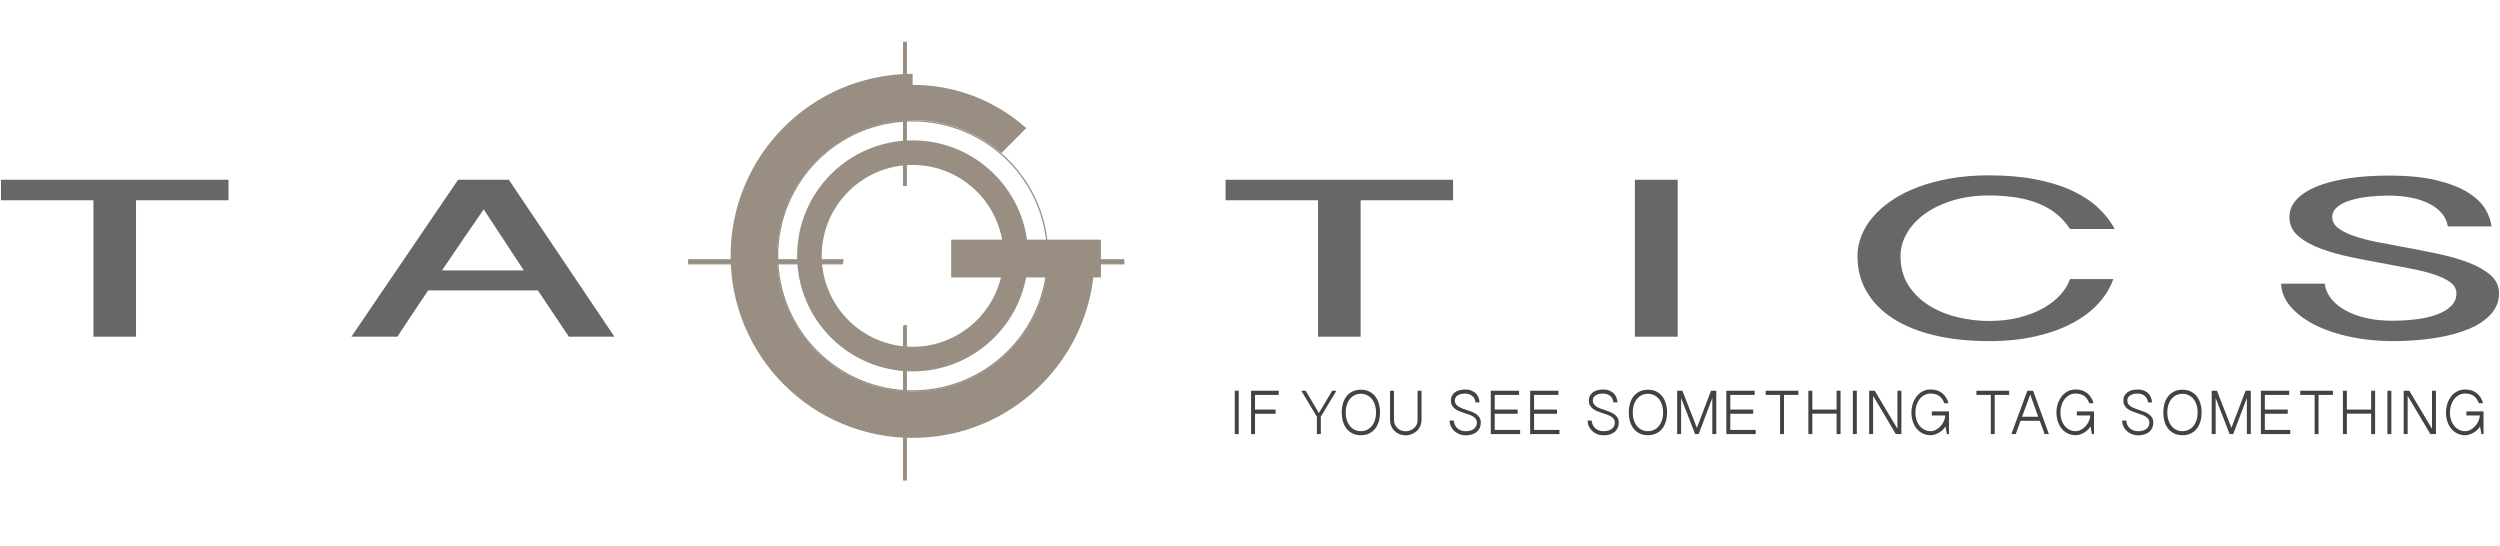
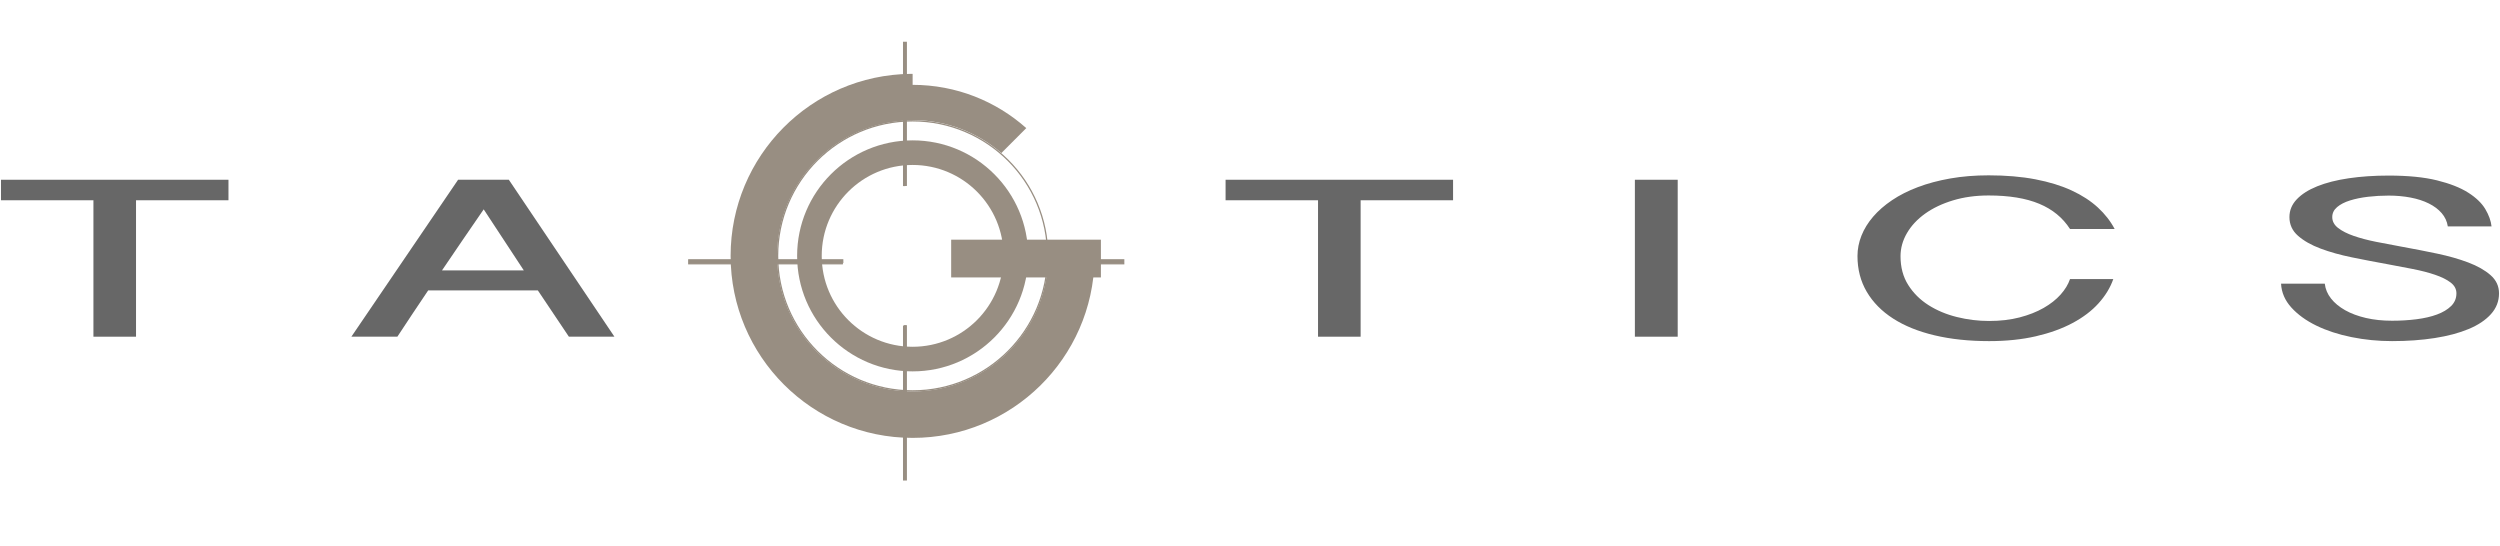
<svg xmlns="http://www.w3.org/2000/svg" version="1.1" id="Capa_1" x="0px" y="0px" width="1920px" height="419.141px" viewBox="0 0 1920 419.141" enable-background="new 0 0 1920 419.141" xml:space="preserve">
-   <g>
-     <g>
-       <path fill="#676767" d="M175.464,138.05v15.751h-70.997v104.78H71.754v-104.78H0.756V138.05H175.464z" />
-       <path fill="#676767" d="M390.792,138.05l81.089,120.531h-34.976l-23.839-35.557h-84.222c-3.829,5.722-7.805,11.647-11.921,17.778    c-4.118,6.129-8.034,12.059-11.746,17.778h-35.323l81.959-120.531H390.792z M371.477,160.78    c-5.454,7.921-10.762,15.655-15.922,23.199c-5.163,7.545-10.527,15.436-16.096,23.672h62.818L371.477,160.78z" />
-       <path fill="#676767" d="M1115.955,138.05v15.751h-70.997v104.78h-32.713v-104.78h-70.998V138.05H1115.955z" />
-       <path fill="#676767" d="M1288.476,138.05v120.531h-32.886V138.05H1288.476z" />
-       <path fill="#676767" d="M1459.604,196.807c0,8.487,1.976,15.843,5.917,22.068c3.943,6.226,9.138,11.381,15.576,15.468    c6.437,4.089,13.717,7.137,21.839,9.147c8.119,2.014,16.354,3.018,24.708,3.018c8.584,0,16.385-0.91,23.404-2.733    c7.02-1.825,13.168-4.244,18.448-7.264c5.274-3.017,9.627-6.443,13.05-10.278c3.422-3.836,5.828-7.796,7.221-11.885h33.237    c-2.323,6.602-6.093,12.795-11.313,18.58c-5.217,5.784-11.859,10.829-19.924,15.136s-17.461,7.704-28.188,10.187    c-10.731,2.482-22.708,3.724-35.935,3.724c-15.429,0-29.38-1.477-41.852-4.433c-12.472-2.952-23.084-7.242-31.841-12.872    c-8.76-5.625-15.517-12.48-20.271-20.559c-4.76-8.081-7.138-17.244-7.138-27.493c0-5.281,1.015-10.483,3.045-15.607    c2.029-5.125,5.02-9.981,8.962-14.572c3.945-4.588,8.79-8.817,14.53-12.684c5.745-3.868,12.358-7.215,19.839-10.045    c7.482-2.83,15.776-5.045,24.886-6.648c9.103-1.604,18.937-2.405,29.493-2.405c13.338,0,25.319,1.022,35.933,3.065    c10.614,2.043,19.895,4.904,27.841,8.582c7.946,3.677,14.646,8.033,20.101,13.062c5.451,5.031,9.746,10.532,12.878,16.504h-34.282    c-5.569-8.676-13.457-15.136-23.664-19.381c-10.211-4.244-23.145-6.366-38.806-6.366c-9.978,0-19.115,1.259-27.406,3.773    c-8.299,2.515-15.432,5.91-21.404,10.185c-5.975,4.276-10.617,9.243-13.922,14.902    C1461.262,184.64,1459.604,190.582,1459.604,196.807z" />
-       <path fill="#676767" d="M1785.429,217.837c0.466,4.151,2.06,7.955,4.789,11.413c2.722,3.457,6.35,6.459,10.874,9.006    c4.525,2.547,9.834,4.528,15.924,5.941c6.088,1.415,12.789,2.122,20.099,2.122c6.496,0,12.727-0.378,18.703-1.132    c5.976-0.756,11.227-1.963,15.751-3.632c4.525-1.665,8.147-3.833,10.873-6.506c2.727-2.672,4.09-5.927,4.09-9.761    c0-3.27-1.478-6.037-4.438-8.3c-2.957-2.265-6.932-4.243-11.918-5.941c-4.99-1.698-10.677-3.175-17.056-4.433    c-6.382-1.258-12.991-2.514-19.835-3.773c-9.049-1.634-18.041-3.362-26.972-5.186c-8.938-1.822-16.969-4.071-24.102-6.744    c-7.136-2.671-12.906-5.941-17.314-9.808c-4.411-3.868-6.613-8.661-6.613-14.383c0-5.155,1.882-9.715,5.657-13.675    c3.766-3.961,9.016-7.292,15.746-9.997c6.727-2.703,14.762-4.746,24.101-6.13c9.339-1.383,19.575-2.075,30.714-2.075    c14.85,0,27.231,1.226,37.149,3.678c9.923,2.452,17.895,5.597,23.93,9.431c6.03,3.836,10.412,8.049,13.138,12.638    c2.726,4.59,4.318,9.023,4.785,13.298h-33.586c-0.579-3.835-2.148-7.23-4.697-10.186c-2.554-2.955-5.858-5.437-9.918-7.45    c-4.063-2.012-8.73-3.521-14.01-4.528c-5.28-1.004-10.874-1.509-16.791-1.509c-5.339,0-10.59,0.299-15.747,0.896    c-5.161,0.598-9.806,1.541-13.923,2.83c-4.119,1.289-7.426,2.987-9.917,5.092c-2.495,2.107-3.741,4.669-3.741,7.687    c0,3.27,1.506,6.068,4.525,8.394c3.015,2.327,7.016,4.355,12.006,6.083c4.985,1.729,10.701,3.239,17.138,4.526    c6.438,1.29,13.14,2.562,20.101,3.82c9.05,1.635,17.982,3.381,26.796,5.234c8.815,1.855,16.762,4.118,23.842,6.792    c7.073,2.671,12.789,5.909,17.138,9.712c4.354,3.806,6.525,8.476,6.525,14.007c0,6.034-2.059,11.348-6.177,15.939    c-4.118,4.588-9.829,8.408-17.14,11.456c-7.31,3.054-15.98,5.364-26.016,6.933c-10.035,1.572-20.968,2.356-32.798,2.356    c-10.677,0-21.057-1.019-31.149-3.065c-10.094-2.042-19.084-4.982-26.973-8.814c-7.889-3.838-14.301-8.474-19.229-13.912    c-4.931-5.438-7.569-11.554-7.916-18.345H1785.429z" />
+   <defs id="defs3311" />
+   <g id="g3207">
+     <g id="g3209">
+       <path fill="#676767" d="M175.464,138.05v15.751h-70.997v104.78H71.754v-104.78H0.756V138.05H175.464z" id="path3211" />
+       <path fill="#676767" d="M390.792,138.05l81.089,120.531h-34.976l-23.839-35.557h-84.222c-3.829,5.722-7.805,11.647-11.921,17.778    c-4.118,6.129-8.034,12.059-11.746,17.778h-35.323l81.959-120.531H390.792z M371.477,160.78    c-5.454,7.921-10.762,15.655-15.922,23.199c-5.163,7.545-10.527,15.436-16.096,23.672h62.818L371.477,160.78z" id="path3213" />
+       <path fill="#676767" d="M1115.955,138.05v15.751h-70.997v104.78h-32.713v-104.78h-70.998V138.05H1115.955z" id="path3215" />
+       <path fill="#676767" d="M1288.476,138.05v120.531h-32.886V138.05H1288.476z" id="path3217" />
+       <path fill="#676767" d="M1459.604,196.807c0,8.487,1.976,15.843,5.917,22.068c3.943,6.226,9.138,11.381,15.576,15.468    c6.437,4.089,13.717,7.137,21.839,9.147c8.119,2.014,16.354,3.018,24.708,3.018c8.584,0,16.385-0.91,23.404-2.733    c7.02-1.825,13.168-4.244,18.448-7.264c5.274-3.017,9.627-6.443,13.05-10.278c3.422-3.836,5.828-7.796,7.221-11.885h33.237    c-2.323,6.602-6.093,12.795-11.313,18.58c-5.217,5.784-11.859,10.829-19.924,15.136s-17.461,7.704-28.188,10.187    c-10.731,2.482-22.708,3.724-35.935,3.724c-15.429,0-29.38-1.477-41.852-4.433c-12.472-2.952-23.084-7.242-31.841-12.872    c-8.76-5.625-15.517-12.48-20.271-20.559c-4.76-8.081-7.138-17.244-7.138-27.493c0-5.281,1.015-10.483,3.045-15.607    c2.029-5.125,5.02-9.981,8.962-14.572c3.945-4.588,8.79-8.817,14.53-12.684c5.745-3.868,12.358-7.215,19.839-10.045    c7.482-2.83,15.776-5.045,24.886-6.648c9.103-1.604,18.937-2.405,29.493-2.405c13.338,0,25.319,1.022,35.933,3.065    c10.614,2.043,19.895,4.904,27.841,8.582c7.946,3.677,14.646,8.033,20.101,13.062c5.451,5.031,9.746,10.532,12.878,16.504h-34.282    c-5.569-8.676-13.457-15.136-23.664-19.381c-10.211-4.244-23.145-6.366-38.806-6.366c-9.978,0-19.115,1.259-27.406,3.773    c-8.299,2.515-15.432,5.91-21.404,10.185c-5.975,4.276-10.617,9.243-13.922,14.902    C1461.262,184.64,1459.604,190.582,1459.604,196.807z" id="path3219" />
+       <path fill="#676767" d="M1785.429,217.837c0.466,4.151,2.06,7.955,4.789,11.413c2.722,3.457,6.35,6.459,10.874,9.006    c4.525,2.547,9.834,4.528,15.924,5.941c6.088,1.415,12.789,2.122,20.099,2.122c6.496,0,12.727-0.378,18.703-1.132    c5.976-0.756,11.227-1.963,15.751-3.632c4.525-1.665,8.147-3.833,10.873-6.506c2.727-2.672,4.09-5.927,4.09-9.761    c0-3.27-1.478-6.037-4.438-8.3c-2.957-2.265-6.932-4.243-11.918-5.941c-4.99-1.698-10.677-3.175-17.056-4.433    c-6.382-1.258-12.991-2.514-19.835-3.773c-9.049-1.634-18.041-3.362-26.972-5.186c-8.938-1.822-16.969-4.071-24.102-6.744    c-7.136-2.671-12.906-5.941-17.314-9.808c-4.411-3.868-6.613-8.661-6.613-14.383c0-5.155,1.882-9.715,5.657-13.675    c3.766-3.961,9.016-7.292,15.746-9.997c6.727-2.703,14.762-4.746,24.101-6.13c9.339-1.383,19.575-2.075,30.714-2.075    c14.85,0,27.231,1.226,37.149,3.678c9.923,2.452,17.895,5.597,23.93,9.431c6.03,3.836,10.412,8.049,13.138,12.638    c2.726,4.59,4.318,9.023,4.785,13.298h-33.586c-0.579-3.835-2.148-7.23-4.697-10.186c-2.554-2.955-5.858-5.437-9.918-7.45    c-4.063-2.012-8.73-3.521-14.01-4.528c-5.28-1.004-10.874-1.509-16.791-1.509c-5.339,0-10.59,0.299-15.747,0.896    c-5.161,0.598-9.806,1.541-13.923,2.83c-4.119,1.289-7.426,2.987-9.917,5.092c-2.495,2.107-3.741,4.669-3.741,7.687    c0,3.27,1.506,6.068,4.525,8.394c3.015,2.327,7.016,4.355,12.006,6.083c4.985,1.729,10.701,3.239,17.138,4.526    c6.438,1.29,13.14,2.562,20.101,3.82c9.05,1.635,17.982,3.381,26.796,5.234c8.815,1.855,16.762,4.118,23.842,6.792    c7.073,2.671,12.789,5.909,17.138,9.712c4.354,3.806,6.525,8.476,6.525,14.007c0,6.034-2.059,11.348-6.177,15.939    c-4.118,4.588-9.829,8.408-17.14,11.456c-7.31,3.054-15.98,5.364-26.016,6.933c-10.035,1.572-20.968,2.356-32.798,2.356    c-10.677,0-21.057-1.019-31.149-3.065c-10.094-2.042-19.084-4.982-26.973-8.814c-7.889-3.838-14.301-8.474-19.229-13.912    c-4.931-5.438-7.569-11.554-7.916-18.345H1785.429z" id="path3221" />
    </g>
-     <path d="M197.407,199.037" />
-     <path fill="#988E82" d="M700.899,107.796c-48.996,0-88.709,39.717-88.709,88.71c0,48.994,39.713,88.712,88.709,88.712   c48.991,0,88.709-39.718,88.709-88.712C789.608,147.514,749.891,107.796,700.899,107.796z M700.899,266.322   c-38.559,0-69.817-31.257-69.817-69.815c0-38.562,31.259-69.82,69.817-69.82c38.56,0,69.82,31.258,69.82,69.82   C770.72,235.065,739.459,266.322,700.899,266.322z" />
-     <circle fill="none" stroke="#988E82" stroke-miterlimit="10" cx="700.899" cy="196.507" r="103.704" />
-     <g>
-       <g>
-         <path fill="#988E82" stroke="#988E82" stroke-miterlimit="10" d="M696,32.57h-2v110.35c0-0.04,2-0.128,2-0.128V32.57z" />
-         <path fill="#988E82" stroke="#988E82" stroke-miterlimit="10" d="M529,199.57v3h118.314c-0.04,0-0.129,0-0.129-3H529z" />
-         <path fill="#988E82" stroke="#988E82" stroke-miterlimit="10" d="M863,199.57H754.612c0,3-0.089,3-0.129,3H863V199.57z" />
-         <path fill="#988E82" stroke="#988E82" stroke-miterlimit="10" d="M694,368.57h2V250.224c0,0-2-0.093-2-0.13V368.57z" />
+     <path d="M197.407,199.037" id="path3223" />
+     <path fill="#988E82" d="M700.899,107.796c-48.996,0-88.709,39.717-88.709,88.71c0,48.994,39.713,88.712,88.709,88.712   c48.991,0,88.709-39.718,88.709-88.712C789.608,147.514,749.891,107.796,700.899,107.796z M700.899,266.322   c-38.559,0-69.817-31.257-69.817-69.815c0-38.562,31.259-69.82,69.817-69.82c38.56,0,69.82,31.258,69.82,69.82   C770.72,235.065,739.459,266.322,700.899,266.322z" id="path3225" />
+     <circle fill="none" stroke="#988E82" stroke-miterlimit="10" cx="700.899" cy="196.507" r="103.704" id="circle3227" />
+     <g id="g3229">
+       <g id="g3231">
+         <path fill="#988E82" stroke="#988E82" stroke-miterlimit="10" d="M696,32.57h-2v110.35c0-0.04,2-0.128,2-0.128V32.57z" id="path3233" />
+         <path fill="#988E82" stroke="#988E82" stroke-miterlimit="10" d="M529,199.57v3h118.314c-0.04,0-0.129,0-0.129-3H529z" id="path3235" />
+         <path fill="#988E82" stroke="#988E82" stroke-miterlimit="10" d="M863,199.57H754.612c0,3-0.089,3-0.129,3H863V199.57z" id="path3237" />
+         <path fill="#988E82" stroke="#988E82" stroke-miterlimit="10" d="M694,368.57h2V250.224c0,0-2-0.093-2-0.13V368.57z" id="path3239" />
      </g>
    </g>
-     <rect x="730.5" y="184.07" fill="#988E82" width="115" height="29" />
-     <g>
-       <path fill="#988E82" d="M805.22,199.07c-1.018,56-47.318,102.132-104.32,102.132c-57.639,0-104.365-46.895-104.365-104.535    c0-57.638,46.727-104.449,104.365-104.449c26.057,0,49.865,9.532,68.154,25.324l19.13-19.151    c-23.209-20.654-53.772-33.234-87.284-33.234c-72.546,0-131.353,58.802-131.353,131.351c0,72.543,58.807,131.364,131.353,131.364    c71.908,0,130.283-57.802,131.307-128.802C823.132,199.07,814.888,199.07,805.22,199.07z" />
+     <rect x="730.5" y="184.07" fill="#988E82" width="115" height="29" id="rect3241" />
+     <g id="g3243">
+       <path fill="#988E82" d="M805.22,199.07c-1.018,56-47.318,102.132-104.32,102.132c-57.639,0-104.365-46.895-104.365-104.535    c0-57.638,46.727-104.449,104.365-104.449c26.057,0,49.865,9.532,68.154,25.324l19.13-19.151    c-23.209-20.654-53.772-33.234-87.284-33.234c-72.546,0-131.353,58.802-131.353,131.351c0,72.543,58.807,131.364,131.353,131.364    c71.908,0,130.283-57.802,131.307-128.802C823.132,199.07,814.888,199.07,805.22,199.07z" id="path3245" />
    </g>
-     <path fill="#988E82" d="M804.948,199.037c-1.348,56.327-47.398,101.584-104.049,101.584c-57.5,0-104.113-46.615-104.113-104.114   c0-56.973,45.761-103.254,102.532-104.101c0.525-0.007,1.054-0.012,1.581-0.012c0-11.892,0-23.783,0-35.676   c-0.529,0-1.057,0.003-1.583,0.008c-76.473,0.849-138.206,63.107-138.206,139.781c0,77.204,62.586,139.789,139.789,139.789   c76.355,0,138.369-61.226,139.724-137.259C828.857,199.037,816.326,199.037,804.948,199.037z" />
-     <path d="M203.849,562.452" />
-     <g>
-       <path fill="#424242" d="M951.341,300.078v33.307h-3.029v-33.307H951.341z" />
-       <path fill="#424242" d="M982.032,300.078v3.214h-18.181v11.259h15.804v3.214h-15.804v15.62h-3.03v-33.307H982.032z" />
-       <path fill="#424242" d="M1012.88,317.242l10.266-17.164h3.214l-11.963,19.933v13.374h-3.03v-13.374l-11.991-19.933h3.396    L1012.88,317.242z" />
-       <path fill="#424242" d="M1059.846,316.77c0,2.562-0.327,4.914-0.981,7.055c-0.652,2.143-1.603,3.983-2.848,5.524    c-1.244,1.541-2.78,2.743-4.608,3.604c-1.83,0.863-3.919,1.294-6.272,1.294c-2.35,0-4.434-0.431-6.254-1.294    c-1.82-0.861-3.356-2.063-4.611-3.604c-1.253-1.541-2.203-3.382-2.847-5.524c-0.646-2.141-0.967-4.493-0.967-7.055    c0-2.558,0.32-4.909,0.967-7.051c0.644-2.143,1.594-3.983,2.847-5.524c1.255-1.541,2.791-2.743,4.611-3.606    c1.82-0.862,3.904-1.292,6.254-1.292c2.354,0,4.442,0.43,6.272,1.292c1.828,0.863,3.364,2.065,4.608,3.606    c1.245,1.541,2.195,3.382,2.848,5.524C1059.519,311.86,1059.846,314.212,1059.846,316.77z M1056.788,316.77    c0-2.244-0.3-4.256-0.901-6.031c-0.6-1.778-1.424-3.279-2.469-4.509c-1.046-1.226-2.276-2.167-3.696-2.819    c-1.419-0.654-2.947-0.979-4.586-0.979c-1.653,0-3.184,0.325-4.596,0.979c-1.411,0.652-2.638,1.594-3.684,2.819    c-1.045,1.229-1.864,2.73-2.455,4.509c-0.592,1.775-0.89,3.787-0.89,6.031c0,2.248,0.298,4.26,0.89,6.035    c0.591,1.778,1.41,3.283,2.455,4.521c1.046,1.234,2.272,2.181,3.684,2.834c1.412,0.653,2.942,0.98,4.596,0.98    c1.639,0,3.167-0.327,4.586-0.98c1.42-0.653,2.65-1.6,3.696-2.834c1.045-1.237,1.869-2.742,2.469-4.521    C1056.488,321.029,1056.788,319.018,1056.788,316.77z" />
-       <path fill="#424242" d="M1070.579,300.078v22.415c0,1.358,0.257,2.577,0.771,3.656s1.188,1.993,2.023,2.741    c0.837,0.75,1.776,1.324,2.822,1.724c1.045,0.404,2.089,0.604,3.136,0.604c1.13,0,2.253-0.183,3.369-0.55    c1.113-0.365,2.115-0.91,3.004-1.632c0.888-0.723,1.61-1.621,2.169-2.692c0.555-1.069,0.834-2.319,0.834-3.747v-22.519h3.03    v22.284c0,1.287-0.171,2.48-0.508,3.577c-0.34,1.099-0.804,2.091-1.386,2.979c-0.583,0.887-1.274,1.671-2.076,2.351    c-0.801,0.68-1.658,1.245-2.572,1.698c-0.914,0.452-1.868,0.797-2.862,1.031c-0.991,0.234-1.975,0.353-2.95,0.353    c-1.411,0-2.817-0.257-4.219-0.771c-1.402-0.513-2.669-1.275-3.802-2.286c-1.132-1.009-2.05-2.273-2.757-3.787    c-0.704-1.516-1.057-3.265-1.057-5.25v-22.18H1070.579z" />
-       <path fill="#424242" d="M1116.471,322.99c0.069,1.182,0.339,2.275,0.812,3.276c0.47,1.002,1.101,1.864,1.894,2.586    c0.792,0.723,1.724,1.288,2.794,1.698c1.071,0.41,2.25,0.614,3.539,0.614c1.149,0,2.25-0.121,3.305-0.365    c1.053-0.246,1.982-0.631,2.783-1.163s1.439-1.219,1.92-2.063c0.479-0.845,0.717-1.877,0.717-3.096    c0-1.099-0.287-2.024-0.861-2.782c-0.574-0.757-1.327-1.407-2.261-1.946c-0.931-0.54-1.993-1.014-3.186-1.424    c-1.194-0.408-2.417-0.823-3.67-1.24c-1.254-0.418-2.479-0.87-3.669-1.358c-1.194-0.487-2.257-1.089-3.188-1.804    c-0.934-0.713-1.686-1.574-2.261-2.585c-0.574-1.011-0.861-2.237-0.861-3.685c0-1.375,0.264-2.589,0.797-3.645    c0.53-1.053,1.274-1.941,2.232-2.662c0.959-0.724,2.099-1.269,3.422-1.634c1.323-0.364,2.779-0.549,4.363-0.549    c2.107,0,3.867,0.314,5.275,0.941c1.412,0.627,2.544,1.424,3.397,2.391c0.853,0.967,1.472,2.034,1.854,3.199    c0.384,1.168,0.61,2.289,0.679,3.37h-3.134c-0.087-1.113-0.356-2.094-0.81-2.938s-1.041-1.556-1.764-2.13    c-0.724-0.574-1.554-1.005-2.495-1.292c-0.939-0.288-1.941-0.432-3.003-0.432c-0.958,0-1.903,0.097-2.834,0.286    c-0.932,0.193-1.764,0.502-2.496,0.929c-0.731,0.427-1.322,0.98-1.775,1.658c-0.453,0.68-0.68,1.516-0.68,2.507    c0,1.099,0.288,2.029,0.862,2.796s1.327,1.429,2.26,1.984c0.932,0.559,1.994,1.047,3.187,1.464    c1.194,0.417,2.412,0.837,3.657,1.254c1.246,0.418,2.464,0.875,3.657,1.372c1.193,0.496,2.256,1.1,3.187,1.815    c0.932,0.714,1.686,1.562,2.261,2.548c0.574,0.982,0.861,2.181,0.861,3.591c0,1.62-0.291,3.048-0.874,4.284    c-0.585,1.236-1.398,2.269-2.443,3.096c-1.046,0.828-2.284,1.45-3.723,1.867c-1.437,0.417-2.999,0.627-4.689,0.627    c-1.532,0-3.017-0.267-4.452-0.796c-1.438-0.531-2.723-1.284-3.854-2.261c-1.132-0.976-2.051-2.163-2.755-3.564    c-0.707-1.403-1.084-2.981-1.137-4.74H1116.471z" />
-       <path fill="#424242" d="M1166.65,300.078v3.214h-18.703v11.259h17.606v3.214h-17.606v12.407h19.514v3.213h-22.544v-33.307H1166.65    z" />
-       <path fill="#424242" d="M1196.87,300.078v3.214h-18.702v11.259h17.606v3.214h-17.606v12.407h19.514v3.213h-22.544v-33.307H1196.87    z" />
-       <path fill="#424242" d="M1222.416,322.99c0.068,1.182,0.34,2.275,0.811,3.276c0.47,1.002,1.101,1.864,1.894,2.586    c0.793,0.723,1.724,1.288,2.795,1.698s2.25,0.614,3.54,0.614c1.148,0,2.25-0.121,3.305-0.365c1.052-0.246,1.98-0.631,2.781-1.163    s1.441-1.219,1.921-2.063c0.479-0.845,0.718-1.877,0.718-3.096c0-1.099-0.287-2.024-0.862-2.782    c-0.574-0.757-1.327-1.407-2.26-1.946c-0.932-0.54-1.995-1.014-3.188-1.424c-1.193-0.408-2.415-0.823-3.67-1.24    c-1.254-0.418-2.478-0.87-3.669-1.358c-1.192-0.487-2.256-1.089-3.188-1.804c-0.933-0.713-1.686-1.574-2.26-2.585    s-0.862-2.237-0.862-3.685c0-1.375,0.265-2.589,0.797-3.645c0.53-1.053,1.275-1.941,2.233-2.662    c0.958-0.724,2.1-1.269,3.422-1.634c1.323-0.364,2.778-0.549,4.363-0.549c2.107,0,3.866,0.314,5.275,0.941    c1.411,0.627,2.543,1.424,3.396,2.391c0.854,0.967,1.473,2.034,1.854,3.199c0.384,1.168,0.61,2.289,0.68,3.37h-3.135    c-0.086-1.113-0.356-2.094-0.809-2.938c-0.453-0.845-1.04-1.556-1.764-2.13s-1.554-1.005-2.495-1.292    c-0.939-0.288-1.941-0.432-3.003-0.432c-0.958,0-1.903,0.097-2.835,0.286c-0.931,0.193-1.763,0.502-2.495,0.929    c-0.731,0.427-1.323,0.98-1.775,1.658c-0.453,0.68-0.68,1.516-0.68,2.507c0,1.099,0.287,2.029,0.861,2.796    c0.575,0.767,1.328,1.429,2.261,1.984c0.931,0.559,1.994,1.047,3.188,1.464c1.192,0.417,2.411,0.837,3.656,1.254    c1.245,0.418,2.464,0.875,3.657,1.372c1.192,0.496,2.256,1.1,3.188,1.815c0.931,0.714,1.686,1.562,2.26,2.548    c0.574,0.982,0.861,2.181,0.861,3.591c0,1.62-0.291,3.048-0.874,4.284c-0.585,1.236-1.398,2.269-2.442,3.096    c-1.047,0.828-2.286,1.45-3.725,1.867c-1.436,0.417-2.998,0.627-4.688,0.627c-1.533,0-3.018-0.267-4.454-0.796    c-1.437-0.531-2.722-1.284-3.854-2.261c-1.133-0.976-2.051-2.163-2.755-3.564c-0.707-1.403-1.084-2.981-1.137-4.74H1222.416z" />
-       <path fill="#424242" d="M1280.301,316.77c0,2.562-0.327,4.914-0.981,7.055c-0.652,2.143-1.603,3.983-2.848,5.524    c-1.243,1.541-2.78,2.743-4.608,3.604c-1.83,0.863-3.919,1.294-6.271,1.294c-2.351,0-4.435-0.431-6.255-1.294    c-1.819-0.861-3.356-2.063-4.61-3.604s-2.204-3.382-2.848-5.524c-0.646-2.141-0.967-4.493-0.967-7.055    c0-2.558,0.321-4.909,0.967-7.051c0.644-2.143,1.594-3.983,2.848-5.524s2.791-2.743,4.61-3.606    c1.82-0.862,3.904-1.292,6.255-1.292c2.353,0,4.441,0.43,6.271,1.292c1.828,0.863,3.365,2.065,4.608,3.606    c1.245,1.541,2.195,3.382,2.848,5.524C1279.974,311.86,1280.301,314.212,1280.301,316.77z M1277.243,316.77    c0-2.244-0.3-4.256-0.901-6.031c-0.6-1.778-1.424-3.279-2.468-4.509c-1.046-1.226-2.276-2.167-3.697-2.819    c-1.419-0.654-2.947-0.979-4.585-0.979c-1.654,0-3.185,0.325-4.597,0.979c-1.411,0.652-2.637,1.594-3.684,2.819    c-1.044,1.229-1.864,2.73-2.455,4.509c-0.591,1.775-0.889,3.787-0.889,6.031c0,2.248,0.298,4.26,0.889,6.035    c0.591,1.778,1.411,3.283,2.455,4.521c1.047,1.234,2.272,2.181,3.684,2.834c1.412,0.653,2.942,0.98,4.597,0.98    c1.638,0,3.166-0.327,4.585-0.98c1.421-0.653,2.651-1.6,3.697-2.834c1.044-1.237,1.868-2.742,2.468-4.521    C1276.943,321.029,1277.243,319.018,1277.243,316.77z" />
-       <path fill="#424242" d="M1292.078,300.078l11.13,28.501l10.865-28.501h4.023v33.307h-3.029v-27.741l-10.501,27.741h-2.745    l-10.735-27.741v27.741h-3.029v-33.307H1292.078z" />
-       <path fill="#424242" d="M1347.559,300.078v3.214h-18.703v11.259h17.606v3.214h-17.606v12.407h19.514v3.213h-22.544v-33.307    H1347.559z" />
-       <path fill="#424242" d="M1381.15,300.078v3.214h-11.047v30.093h-3.005v-30.093h-11.051v-3.214H1381.15z" />
-       <path fill="#424242" d="M1391.861,300.078v14.473h18.649v-14.473h3.032v33.307h-3.032v-15.7h-18.649v15.7h-3.03v-33.307H1391.861z    " />
-       <path fill="#424242" d="M1426.025,300.078v33.307h-3.03v-33.307H1426.025z" />
-       <path fill="#424242" d="M1439.791,300.078l17.448,29.206v-29.206h3.033v33.307h-4.286l-17.449-29.413v29.413h-3.03v-33.307    H1439.791z" />
-       <path fill="#424242" d="M1471.028,316.667c0,2.282,0.314,4.32,0.94,6.112c0.628,1.793,1.478,3.309,2.548,4.546    c1.07,1.234,2.312,2.181,3.722,2.834c1.412,0.653,2.908,0.98,4.494,0.98c1.376,0,2.718-0.344,4.021-1.034    c1.306-0.688,2.481-1.596,3.527-2.728s1.902-2.418,2.574-3.854c0.669-1.437,1.048-2.912,1.134-4.429h-10.343v-3.135h13.166v17.424    h-1.619l-1.072-5.93c-0.54,0.976-1.245,1.877-2.115,2.704c-0.871,0.826-1.826,1.541-2.862,2.142    c-1.034,0.602-2.098,1.076-3.186,1.424c-1.09,0.348-2.129,0.522-3.12,0.522c-2.282,0-4.343-0.448-6.179-1.345    c-1.838-0.896-3.4-2.138-4.69-3.724c-1.288-1.582-2.277-3.442-2.964-5.577c-0.688-2.132-1.032-4.444-1.032-6.935    c0-1.445,0.147-2.887,0.445-4.322c0.296-1.438,0.725-2.805,1.292-4.102c0.565-1.298,1.268-2.503,2.102-3.62    c0.838-1.113,1.8-2.079,2.888-2.898c1.088-0.818,2.291-1.458,3.604-1.919c1.315-0.461,2.746-0.692,4.299-0.692    c1.934,0,3.661,0.26,5.186,0.782c1.521,0.522,2.849,1.25,3.981,2.183c1.132,0.932,2.086,2.041,2.862,3.331    c0.773,1.288,1.379,2.7,1.815,4.23h-3.268c-0.886-2.489-2.188-4.345-3.904-5.562c-1.714-1.221-3.941-1.829-6.673-1.829    c-1.708,0-3.271,0.386-4.69,1.162c-1.42,0.775-2.639,1.819-3.657,3.135c-1.02,1.314-1.811,2.843-2.378,4.584    C1471.312,312.87,1471.028,314.715,1471.028,316.667z" />
-       <path fill="#424242" d="M1542.993,300.078v3.214h-11.048v30.093h-3.004v-30.093h-11.051v-3.214H1542.993z" />
-       <path fill="#424242" d="M1561.407,300.078l12.146,33.307h-3.292l-3.709-10.214h-14.784l-3.685,10.214h-3.345l12.278-33.307    H1561.407z M1559.238,303.005l-6.296,17.058h12.408L1559.238,303.005z" />
-       <path fill="#424242" d="M1582.406,316.667c0,2.282,0.314,4.32,0.941,6.112c0.626,1.793,1.476,3.309,2.547,4.546    c1.069,1.234,2.312,2.181,3.722,2.834c1.412,0.653,2.908,0.98,4.494,0.98c1.374,0,2.717-0.344,4.021-1.034    c1.307-0.688,2.482-1.596,3.527-2.728s1.903-2.418,2.574-3.854c0.669-1.437,1.048-2.912,1.134-4.429h-10.343v-3.135h13.165v17.424    h-1.618l-1.071-5.93c-0.541,0.976-1.246,1.877-2.116,2.704c-0.872,0.826-1.825,1.541-2.862,2.142    c-1.036,0.602-2.099,1.076-3.187,1.424c-1.089,0.348-2.128,0.522-3.119,0.522c-2.282,0-4.344-0.448-6.181-1.345    c-1.836-0.896-3.397-2.138-4.688-3.724c-1.29-1.582-2.277-3.442-2.965-5.577c-0.688-2.132-1.031-4.444-1.031-6.935    c0-1.445,0.146-2.887,0.443-4.322c0.297-1.438,0.726-2.805,1.291-4.102c0.567-1.298,1.27-2.503,2.104-3.62    c0.838-1.113,1.8-2.079,2.888-2.898c1.089-0.818,2.289-1.458,3.604-1.919s2.746-0.692,4.298-0.692c1.935,0,3.661,0.26,5.186,0.782    c1.523,0.522,2.851,1.25,3.981,2.183c1.133,0.932,2.087,2.041,2.862,3.331c0.774,1.288,1.381,2.7,1.817,4.23h-3.268    c-0.887-2.489-2.189-4.345-3.904-5.562c-1.715-1.221-3.941-1.829-6.675-1.829c-1.709,0-3.271,0.386-4.689,1.162    c-1.419,0.775-2.638,1.819-3.656,3.135c-1.021,1.314-1.812,2.843-2.378,4.584C1582.689,312.87,1582.406,314.715,1582.406,316.667z    " />
-       <path fill="#424242" d="M1632.948,322.99c0.07,1.182,0.34,2.275,0.812,3.276c0.469,1.002,1.1,1.864,1.893,2.586    c0.793,0.723,1.724,1.288,2.795,1.698c1.07,0.41,2.249,0.614,3.54,0.614c1.148,0,2.248-0.121,3.304-0.365    c1.053-0.246,1.98-0.631,2.782-1.163s1.44-1.219,1.921-2.063c0.479-0.845,0.717-1.877,0.717-3.096    c0-1.099-0.288-2.024-0.862-2.782c-0.574-0.757-1.327-1.407-2.26-1.946c-0.931-0.54-1.993-1.014-3.187-1.424    c-1.194-0.408-2.415-0.823-3.67-1.24c-1.253-0.418-2.478-0.87-3.669-1.358c-1.193-0.487-2.256-1.089-3.187-1.804    c-0.934-0.713-1.687-1.574-2.261-2.585c-0.575-1.011-0.861-2.237-0.861-3.685c0-1.375,0.264-2.589,0.796-3.645    c0.531-1.053,1.274-1.941,2.232-2.662c0.959-0.724,2.099-1.269,3.423-1.634c1.323-0.364,2.778-0.549,4.363-0.549    c2.106,0,3.866,0.314,5.274,0.941c1.412,0.627,2.545,1.424,3.397,2.391c0.854,0.967,1.473,2.034,1.854,3.199    c0.385,1.168,0.61,2.289,0.68,3.37h-3.135c-0.086-1.113-0.356-2.094-0.81-2.938c-0.452-0.845-1.04-1.556-1.764-2.13    c-0.723-0.574-1.553-1.005-2.495-1.292c-0.938-0.288-1.941-0.432-3.002-0.432c-0.959,0-1.904,0.097-2.835,0.286    c-0.931,0.193-1.764,0.502-2.496,0.929c-0.729,0.427-1.322,0.98-1.775,1.658c-0.452,0.68-0.68,1.516-0.68,2.507    c0,1.099,0.288,2.029,0.862,2.796s1.327,1.429,2.262,1.984c0.93,0.559,1.993,1.047,3.186,1.464    c1.193,0.417,2.412,0.837,3.657,1.254c1.246,0.418,2.463,0.875,3.657,1.372c1.193,0.496,2.256,1.1,3.187,1.815    c0.931,0.714,1.686,1.562,2.26,2.548c0.574,0.982,0.862,2.181,0.862,3.591c0,1.62-0.292,3.048-0.874,4.284    c-0.585,1.236-1.398,2.269-2.443,3.096c-1.046,0.828-2.285,1.45-3.724,1.867c-1.438,0.417-2.999,0.627-4.688,0.627    c-1.534,0-3.019-0.267-4.454-0.796c-1.437-0.531-2.722-1.284-3.854-2.261c-1.133-0.976-2.051-2.163-2.756-3.564    c-0.706-1.403-1.083-2.981-1.137-4.74H1632.948z" />
-       <path fill="#424242" d="M1690.836,316.77c0,2.562-0.328,4.914-0.981,7.055c-0.653,2.143-1.602,3.983-2.847,5.524    c-1.244,1.541-2.781,2.743-4.609,3.604c-1.831,0.863-3.92,1.294-6.271,1.294s-4.436-0.431-6.256-1.294    c-1.818-0.861-3.355-2.063-4.609-3.604s-2.204-3.382-2.847-5.524c-0.647-2.141-0.968-4.493-0.968-7.055    c0-2.558,0.32-4.909,0.968-7.051c0.643-2.143,1.593-3.983,2.847-5.524s2.791-2.743,4.609-3.606    c1.82-0.862,3.904-1.292,6.256-1.292s4.44,0.43,6.271,1.292c1.828,0.863,3.365,2.065,4.609,3.606    c1.245,1.541,2.193,3.382,2.847,5.524C1690.508,311.86,1690.836,314.212,1690.836,316.77z M1687.778,316.77    c0-2.244-0.3-4.256-0.901-6.031c-0.6-1.778-1.424-3.279-2.467-4.509c-1.047-1.226-2.277-2.167-3.697-2.819    c-1.42-0.654-2.948-0.979-4.586-0.979c-1.654,0-3.186,0.325-4.596,0.979c-1.412,0.652-2.638,1.594-3.685,2.819    c-1.044,1.229-1.864,2.73-2.455,4.509c-0.591,1.775-0.89,3.787-0.89,6.031c0,2.248,0.299,4.26,0.89,6.035    c0.591,1.778,1.411,3.283,2.455,4.521c1.047,1.234,2.272,2.181,3.685,2.834c1.41,0.653,2.941,0.98,4.596,0.98    c1.638,0,3.166-0.327,4.586-0.98s2.65-1.6,3.697-2.834c1.043-1.237,1.867-2.742,2.467-4.521    C1687.479,321.029,1687.778,319.018,1687.778,316.77z" />
-       <path fill="#424242" d="M1702.611,300.078l11.13,28.501l10.865-28.501h4.022v33.307h-3.029v-27.741l-10.5,27.741h-2.745    l-10.734-27.741v27.741h-3.03v-33.307H1702.611z" />
-       <path fill="#424242" d="M1758.093,300.078v3.214h-18.702v11.259h17.606v3.214h-17.606v12.407h19.514v3.213h-22.544v-33.307    H1758.093z" />
-       <path fill="#424242" d="M1791.684,300.078v3.214h-11.049v30.093h-3.004v-30.093h-11.05v-3.214H1791.684z" />
-       <path fill="#424242" d="M1802.395,300.078v14.473h18.649v-14.473h3.033v33.307h-3.033v-15.7h-18.649v15.7h-3.03v-33.307H1802.395z    " />
-       <path fill="#424242" d="M1836.561,300.078v33.307h-3.03v-33.307H1836.561z" />
-       <path fill="#424242" d="M1850.323,300.078l17.449,29.206v-29.206h3.031v33.307h-4.284l-17.449-29.413v29.413h-3.029v-33.307    H1850.323z" />
-       <path fill="#424242" d="M1881.564,316.667c0,2.282,0.314,4.32,0.94,6.112c0.627,1.793,1.476,3.309,2.548,4.546    c1.068,1.234,2.31,2.181,3.722,2.834c1.41,0.653,2.908,0.98,4.493,0.98c1.375,0,2.717-0.344,4.021-1.034    c1.307-0.688,2.482-1.596,3.526-2.728c1.046-1.132,1.904-2.418,2.575-3.854c0.668-1.437,1.049-2.912,1.135-4.429h-10.343v-3.135    h13.165v17.424h-1.619l-1.071-5.93c-0.54,0.976-1.245,1.877-2.115,2.704c-0.873,0.826-1.827,1.541-2.862,2.142    c-1.036,0.602-2.1,1.076-3.188,1.424s-2.129,0.522-3.12,0.522c-2.28,0-4.343-0.448-6.179-1.345s-3.399-2.138-4.688-3.724    c-1.29-1.582-2.277-3.442-2.964-5.577c-0.689-2.132-1.032-4.444-1.032-6.935c0-1.445,0.147-2.887,0.444-4.322    c0.295-1.438,0.726-2.805,1.291-4.102c0.565-1.298,1.27-2.503,2.104-3.62c0.836-1.113,1.799-2.079,2.888-2.898    c1.088-0.818,2.289-1.458,3.604-1.919c1.313-0.461,2.746-0.692,4.297-0.692c1.934,0,3.661,0.26,5.186,0.782    c1.521,0.522,2.85,1.25,3.982,2.183c1.133,0.932,2.085,2.041,2.861,3.331c0.773,1.288,1.379,2.7,1.816,4.23h-3.267    c-0.888-2.489-2.189-4.345-3.904-5.562c-1.716-1.221-3.942-1.829-6.675-1.829c-1.708,0-3.27,0.386-4.69,1.162    c-1.419,0.775-2.637,1.819-3.656,3.135c-1.019,1.314-1.812,2.843-2.377,4.584C1881.846,312.87,1881.564,314.715,1881.564,316.667z    " />
-     </g>
+     <path fill="#988E82" d="M804.948,199.037c-1.348,56.327-47.398,101.584-104.049,101.584c-57.5,0-104.113-46.615-104.113-104.114   c0-56.973,45.761-103.254,102.532-104.101c0.525-0.007,1.054-0.012,1.581-0.012c0-11.892,0-23.783,0-35.676   c-0.529,0-1.057,0.003-1.583,0.008c-76.473,0.849-138.206,63.107-138.206,139.781c0,77.204,62.586,139.789,139.789,139.789   c76.355,0,138.369-61.226,139.724-137.259C828.857,199.037,816.326,199.037,804.948,199.037z" id="path3247" />
+     <path d="M203.849,562.452" id="path3249" />
  </g>
</svg>
